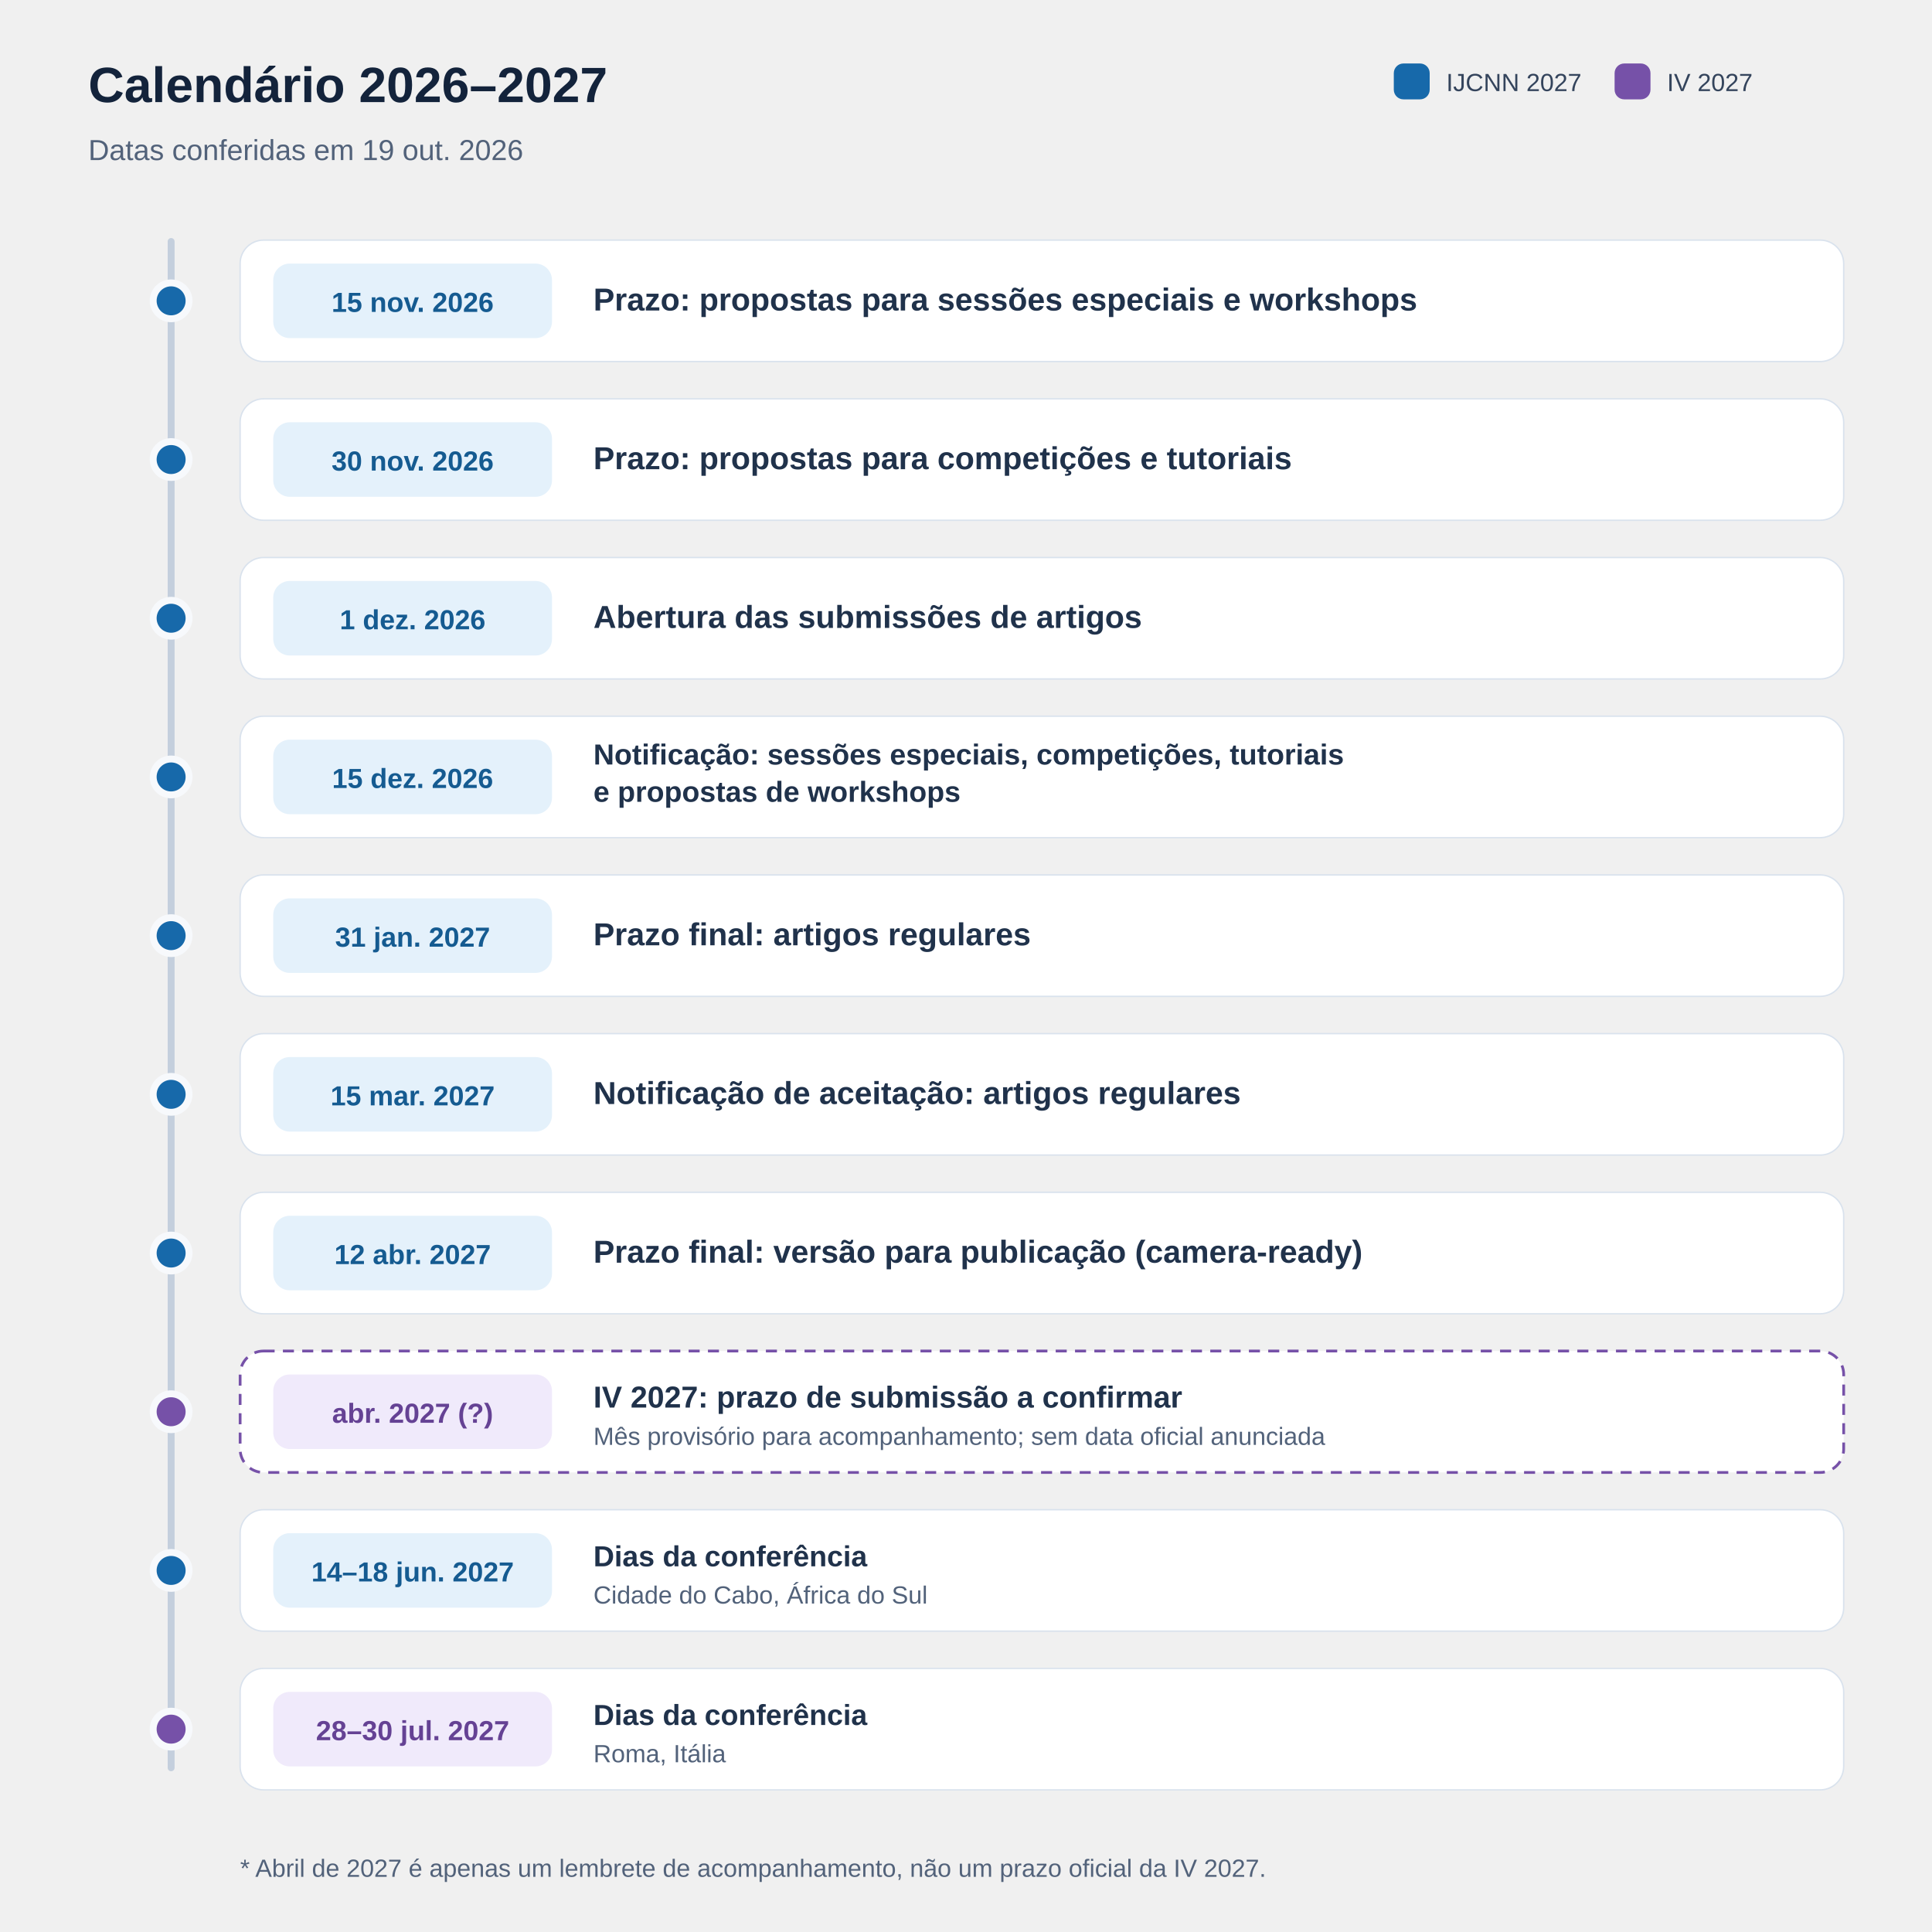
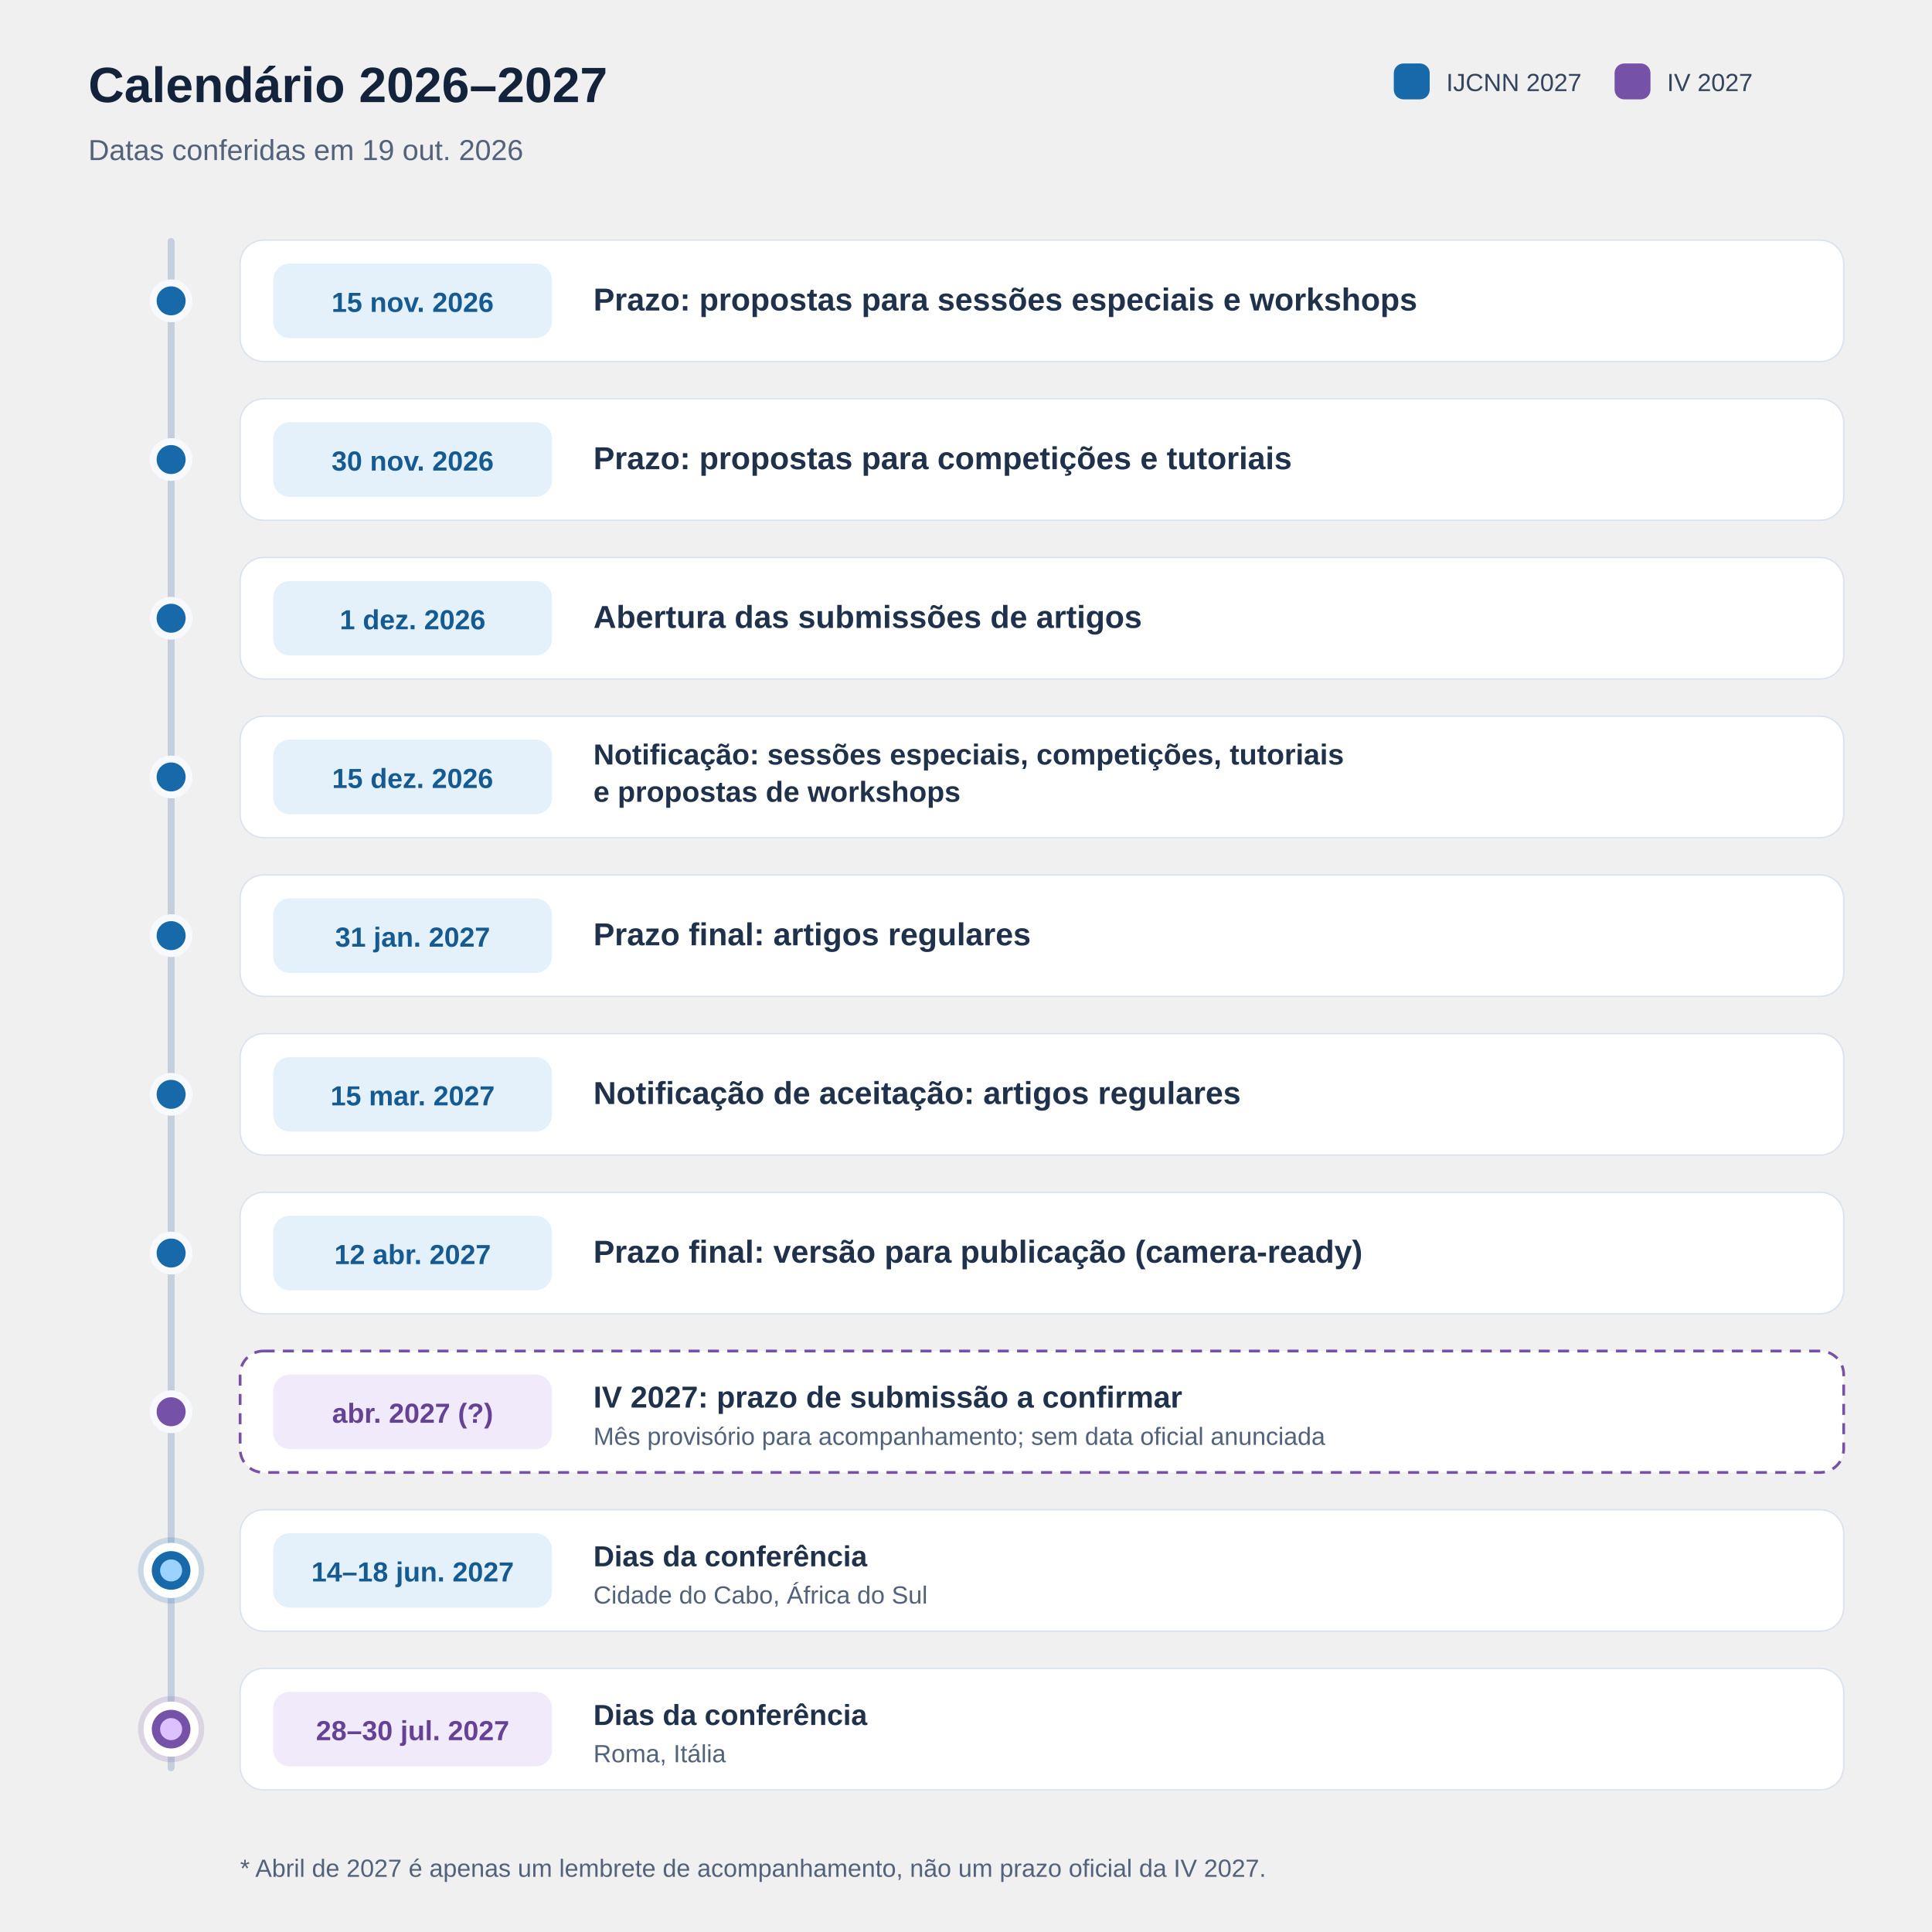
<svg xmlns="http://www.w3.org/2000/svg" width="1400" height="1400" viewBox="0 0 1400 1400" role="img" aria-labelledby="title desc">
  <style>
    text { font-family: Arial, Helvetica, sans-serif; }
    @media (prefers-color-scheme: dark) {
      text[fill="#13233b"], text[fill="#20324b"] { fill: #edf2fa !important; }
      text[fill="#52627a"], text[fill="#6a778a"], text[fill="#34445c"] { fill: #afbdd0 !important; }
      text[fill="#155b91"] { fill: #9bd2ff !important; }
      text[fill="#654294"] { fill: #dbc2ff !important; }
      rect[fill="#ffffff"] { fill: #192332 !important; stroke: #394a60 !important; }
      rect[fill="#e4f1fb"] { fill: #1d3b56 !important; }
      rect[fill="#f0eafb"] { fill: #392c4d !important; }
      line[stroke="#c4cfdd"] { stroke: #516077 !important; }
      circle[fill="#1769aa"] { fill: #62baff !important; }
      circle[fill="#7651a8"] { fill: #c49aff !important; }
    }
  </style>
  <text x="64" y="74" fill="#13233b" font-family="Arial, Helvetica, sans-serif" font-size="36" font-weight="700">Calendário 2026–2027</text>
  <text x="64" y="116" fill="#52627a" font-family="Arial, Helvetica, sans-serif" font-size="21">Datas conferidas em 19 out. 2026</text>
  <rect x="1010" y="46" width="26" height="26" rx="7" fill="#1769aa" />
  <text x="1048" y="66" fill="#34445c" font-family="Arial, Helvetica, sans-serif" font-size="18">IJCNN 2027</text>
  <rect x="1170" y="46" width="26" height="26" rx="7" fill="#7651a8" />
  <text x="1208" y="66" fill="#34445c" font-family="Arial, Helvetica, sans-serif" font-size="18">IV 2027</text>
  <line x1="124" y1="175" x2="124" y2="1281" stroke="#c4cfdd" stroke-width="5" stroke-linecap="round" />
  <g font-family="Arial, Helvetica, sans-serif">
    <g>
      <circle cx="124" cy="218" r="13" fill="#1769aa" stroke="#f7f9fc" stroke-width="5" />
      <rect x="174" y="174" width="1162" height="88" rx="17" fill="#ffffff" stroke="#d9e2ed" />
      <rect x="198" y="191" width="202" height="54" rx="12" fill="#e4f1fb" />
      <text x="299" y="226" fill="#155b91" font-size="20" font-weight="700" text-anchor="middle">15 nov. 2026</text>
      <text x="430" y="225" fill="#20324b" font-size="23" font-weight="600">Prazo: propostas para sessões especiais e workshops</text>
    </g>
    <g>
      <circle cx="124" cy="333" r="13" fill="#1769aa" stroke="#f7f9fc" stroke-width="5" />
      <rect x="174" y="289" width="1162" height="88" rx="17" fill="#ffffff" stroke="#d9e2ed" />
      <rect x="198" y="306" width="202" height="54" rx="12" fill="#e4f1fb" />
      <text x="299" y="341" fill="#155b91" font-size="20" font-weight="700" text-anchor="middle">30 nov. 2026</text>
      <text x="430" y="340" fill="#20324b" font-size="23" font-weight="600">Prazo: propostas para competições e tutoriais</text>
    </g>
    <g>
      <circle cx="124" cy="448" r="13" fill="#1769aa" stroke="#f7f9fc" stroke-width="5" />
      <rect x="174" y="404" width="1162" height="88" rx="17" fill="#ffffff" stroke="#d9e2ed" />
      <rect x="198" y="421" width="202" height="54" rx="12" fill="#e4f1fb" />
      <text x="299" y="456" fill="#155b91" font-size="20" font-weight="700" text-anchor="middle">1 dez. 2026</text>
      <text x="430" y="455" fill="#20324b" font-size="23" font-weight="600">Abertura das submissões de artigos</text>
    </g>
    <g>
      <circle cx="124" cy="563" r="13" fill="#1769aa" stroke="#f7f9fc" stroke-width="5" />
      <rect x="174" y="519" width="1162" height="88" rx="17" fill="#ffffff" stroke="#d9e2ed" />
      <rect x="198" y="536" width="202" height="54" rx="12" fill="#e4f1fb" />
      <text x="299" y="571" fill="#155b91" font-size="20" font-weight="700" text-anchor="middle">15 dez. 2026</text>
      <text x="430" y="554" fill="#20324b" font-size="21" font-weight="600">Notificação: sessões especiais, competições, tutoriais</text>
      <text x="430" y="581" fill="#20324b" font-size="21" font-weight="600">e propostas de workshops</text>
    </g>
    <g>
      <circle cx="124" cy="678" r="13" fill="#1769aa" stroke="#f7f9fc" stroke-width="5" />
      <rect x="174" y="634" width="1162" height="88" rx="17" fill="#ffffff" stroke="#d9e2ed" />
      <rect x="198" y="651" width="202" height="54" rx="12" fill="#e4f1fb" />
      <text x="299" y="686" fill="#155b91" font-size="20" font-weight="700" text-anchor="middle">31 jan. 2027</text>
      <text x="430" y="685" fill="#20324b" font-size="23" font-weight="600">Prazo final: artigos regulares</text>
    </g>
    <g>
      <circle cx="124" cy="793" r="13" fill="#1769aa" stroke="#f7f9fc" stroke-width="5" />
      <rect x="174" y="749" width="1162" height="88" rx="17" fill="#ffffff" stroke="#d9e2ed" />
      <rect x="198" y="766" width="202" height="54" rx="12" fill="#e4f1fb" />
      <text x="299" y="801" fill="#155b91" font-size="20" font-weight="700" text-anchor="middle">15 mar. 2027</text>
      <text x="430" y="800" fill="#20324b" font-size="23" font-weight="600">Notificação de aceitação: artigos regulares</text>
    </g>
    <g>
      <circle cx="124" cy="908" r="13" fill="#1769aa" stroke="#f7f9fc" stroke-width="5" />
      <rect x="174" y="864" width="1162" height="88" rx="17" fill="#ffffff" stroke="#d9e2ed" />
      <rect x="198" y="881" width="202" height="54" rx="12" fill="#e4f1fb" />
      <text x="299" y="916" fill="#155b91" font-size="20" font-weight="700" text-anchor="middle">12 abr. 2027</text>
      <text x="430" y="915" fill="#20324b" font-size="23" font-weight="600">Prazo final: versão para publicação (camera-ready)</text>
    </g>
    <g>
      <circle cx="124" cy="1023" r="13" fill="#7651a8" stroke="#f7f9fc" stroke-width="5" />
      <rect x="174" y="979" width="1162" height="88" rx="17" fill="#ffffff" stroke="#7651a8" stroke-width="2" stroke-dasharray="8 6" />
      <rect x="198" y="996" width="202" height="54" rx="12" fill="#f0eafb" />
      <text x="299" y="1031" fill="#654294" font-size="20" font-weight="700" text-anchor="middle">abr. 2027 (?)</text>
      <text x="430" y="1020" fill="#20324b" font-size="22" font-weight="600">IV 2027: prazo de submissão a confirmar</text>
      <text x="430" y="1047" fill="#52627a" font-size="18">Mês provisório para acompanhamento; sem data oficial anunciada</text>
    </g>
    <g>
-       <circle cx="124" cy="1138" r="13" fill="#1769aa" stroke="#f7f9fc" stroke-width="5" />
+       <circle cx="124" cy="1138" r="24" fill="#1769aa" opacity="0.18" />
+       <circle cx="124" cy="1138" r="17" fill="#1769aa" stroke="#ffffff" stroke-width="6" />
+       <circle cx="124" cy="1138" r="8" fill="#9bd2ff" />
      <rect x="174" y="1094" width="1162" height="88" rx="17" fill="#ffffff" stroke="#d9e2ed" />
      <rect x="198" y="1111" width="202" height="54" rx="12" fill="#e4f1fb" />
      <text x="299" y="1146" fill="#155b91" font-size="20" font-weight="700" text-anchor="middle">14–18 jun. 2027</text>
      <text x="430" y="1135" fill="#20324b" font-size="21" font-weight="600">Dias da conferência</text>
      <text x="430" y="1162" fill="#52627a" font-size="18">Cidade do Cabo, África do Sul</text>
    </g>
    <g>
-       <circle cx="124" cy="1253" r="13" fill="#7651a8" stroke="#f7f9fc" stroke-width="5" />
+       <circle cx="124" cy="1253" r="24" fill="#7651a8" opacity="0.18" />
+       <circle cx="124" cy="1253" r="17" fill="#7651a8" stroke="#ffffff" stroke-width="6" />
+       <circle cx="124" cy="1253" r="8" fill="#dbc2ff" />
      <rect x="174" y="1209" width="1162" height="88" rx="17" fill="#ffffff" stroke="#d9e2ed" />
      <rect x="198" y="1226" width="202" height="54" rx="12" fill="#f0eafb" />
      <text x="299" y="1261" fill="#654294" font-size="20" font-weight="700" text-anchor="middle">28–30 jul. 2027</text>
      <text x="430" y="1250" fill="#20324b" font-size="21" font-weight="600">Dias da conferência</text>
      <text x="430" y="1277" fill="#52627a" font-size="18">Roma, Itália</text>
    </g>
  </g>
  <text x="174" y="1360" fill="#52627a" font-size="18">* Abril de 2027 é apenas um lembrete de acompanhamento, não um prazo oficial da IV 2027.</text>
</svg>
